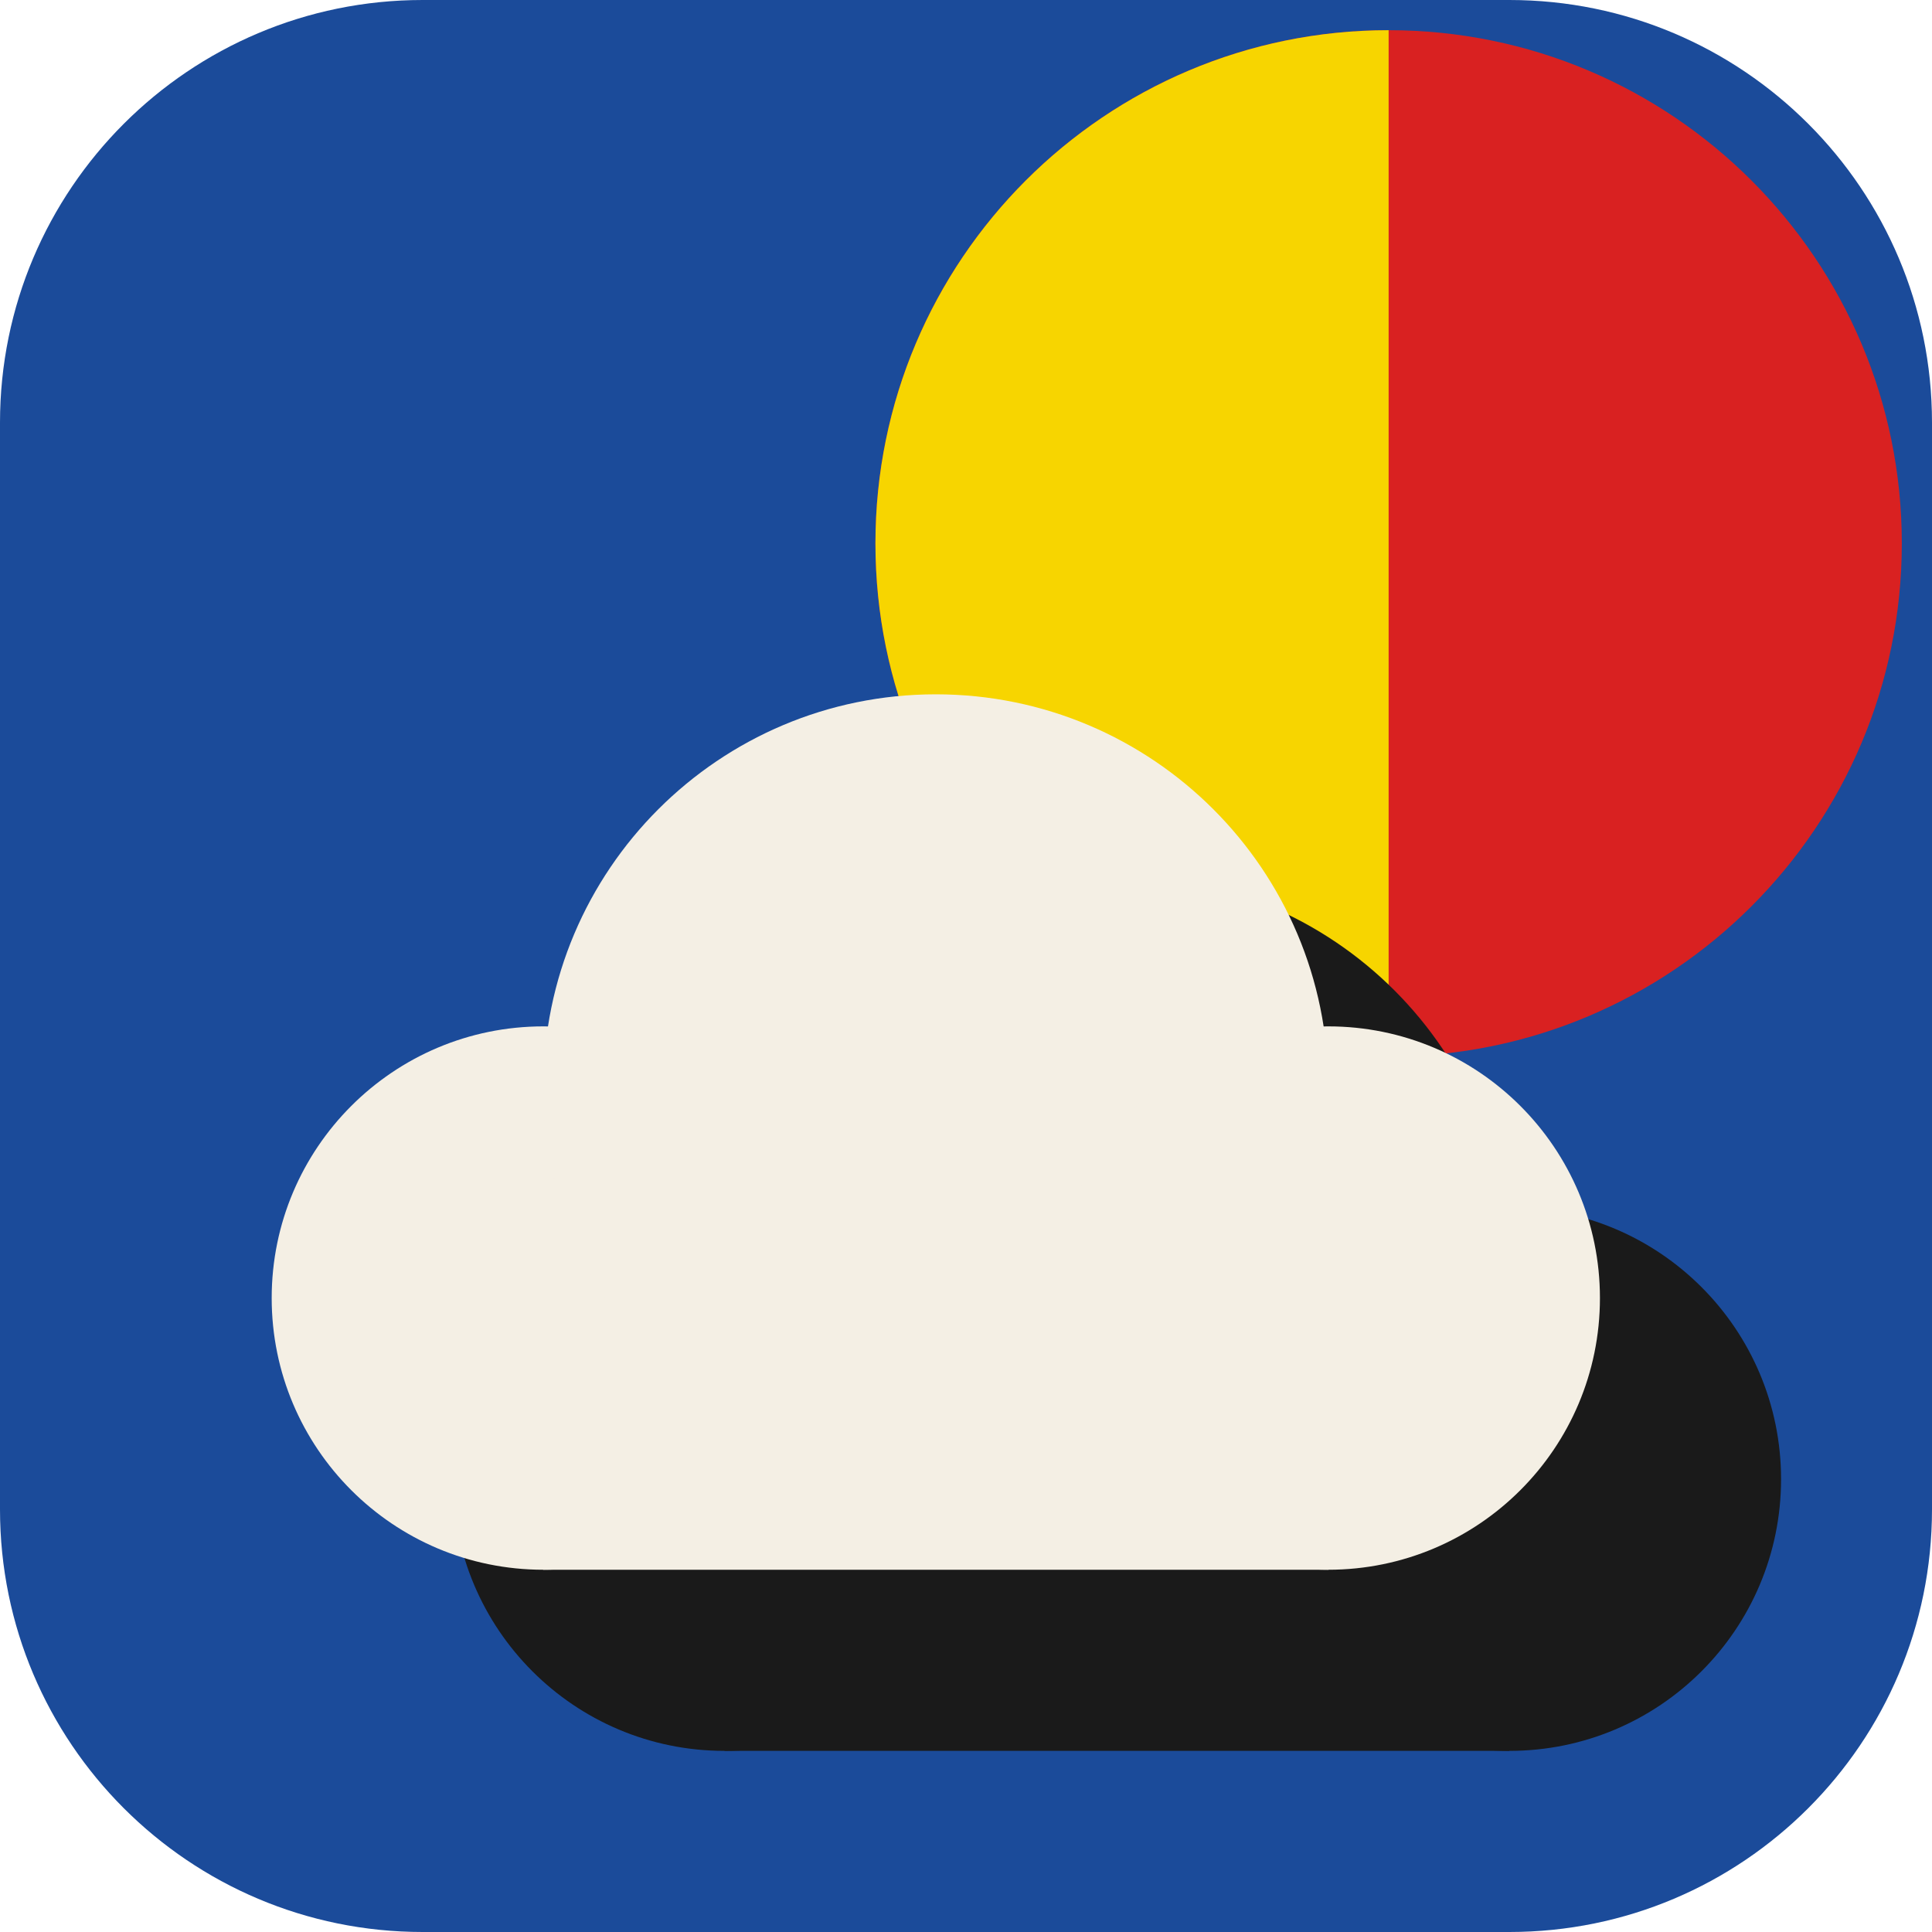
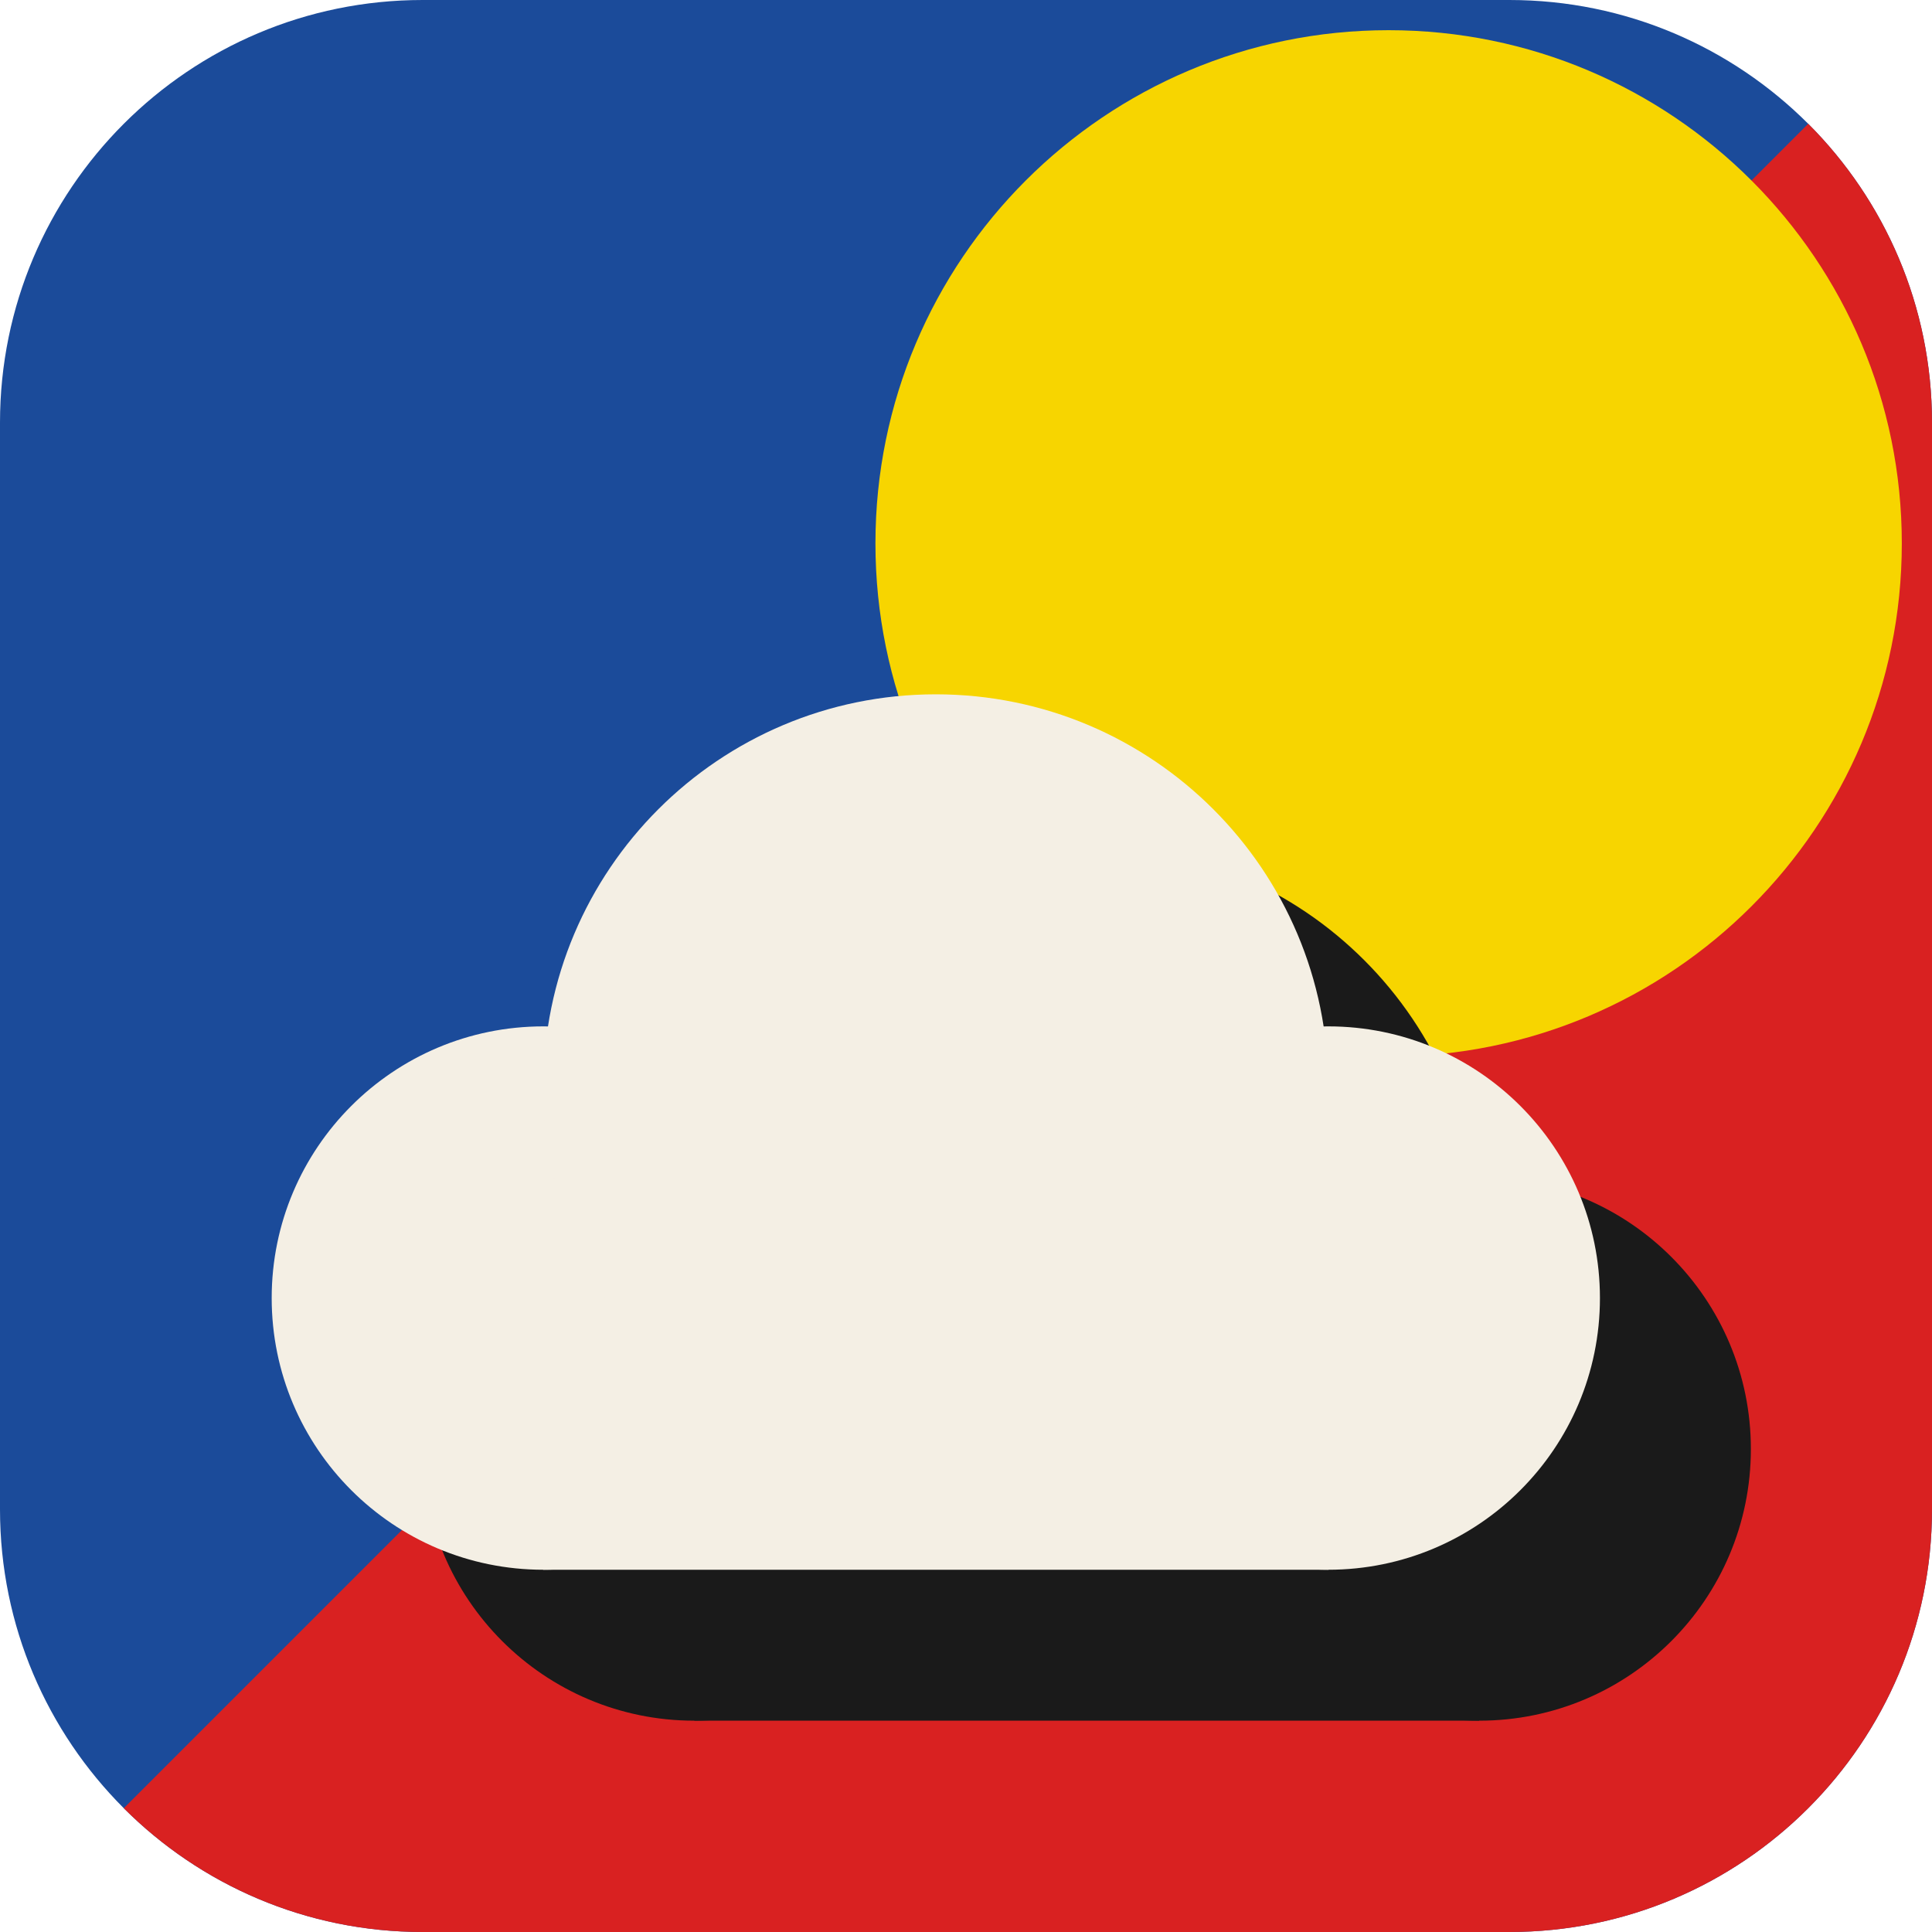
<svg xmlns="http://www.w3.org/2000/svg" viewBox="0 0 64 64">
  <clipPath id="tile">
    <rect width="64" height="64" rx="14" />
  </clipPath>
-   <clipPath id="sun-left">
-     <rect width="46" height="64" />
-   </clipPath>
  <g clip-path="url(#tile)">
    <rect width="64" height="64" fill="#1B4B9A" />
-     <circle cx="46" cy="18" r="17" fill="#D92121" />
-     <circle cx="46" cy="18" r="17" fill="#F7D500" clip-path="url(#sun-left)" />
-     <g transform="translate(6 6)" fill="#1A1A1A">
+     <polygon points="64,0 64,64 0,64" fill="#D92121" />
+     <circle cx="46" cy="18" r="17" fill="#F7D500" />
+     <g transform="translate(5 5)" fill="#1A1A1A">
      <circle cx="18" cy="43" r="9" />
      <circle cx="31" cy="36" r="13" />
      <circle cx="44" cy="43" r="9" />
      <rect x="18" y="43" width="26" height="9" />
    </g>
    <g fill="#F4EFE4">
      <circle cx="18" cy="43" r="9" />
      <circle cx="31" cy="36" r="13" />
      <circle cx="44" cy="43" r="9" />
      <rect x="18" y="43" width="26" height="9" />
    </g>
  </g>
</svg>
